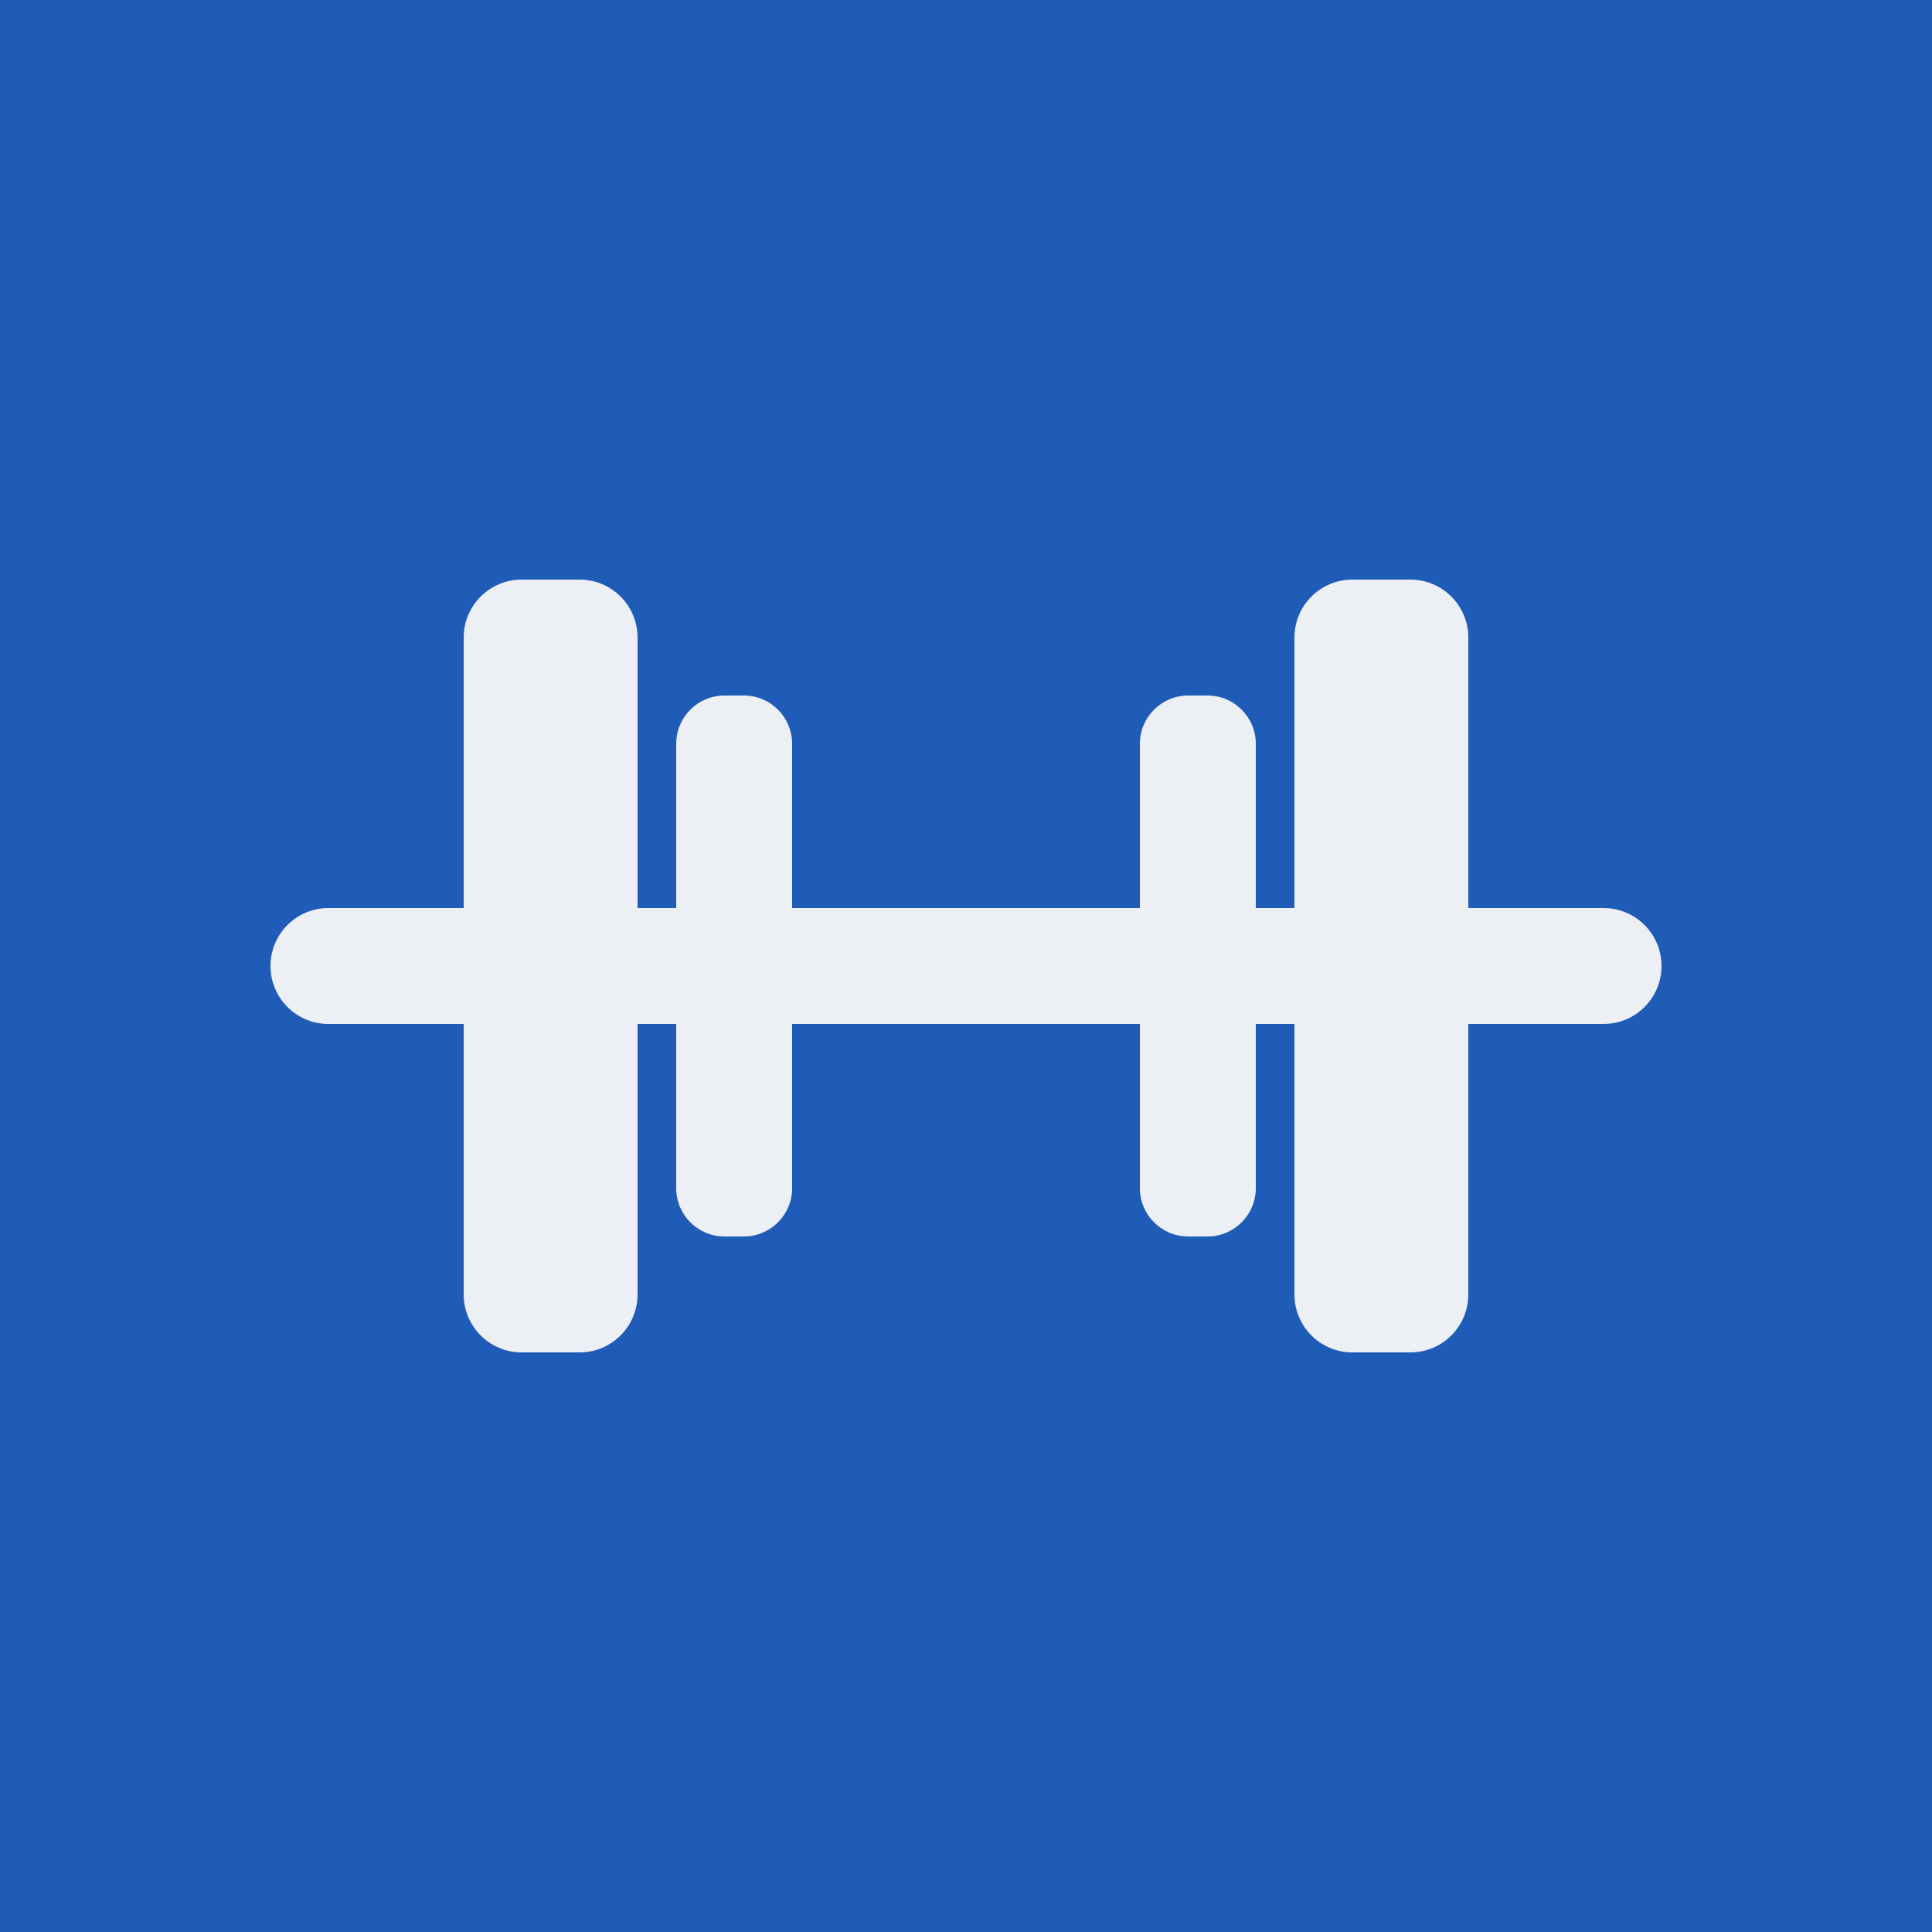
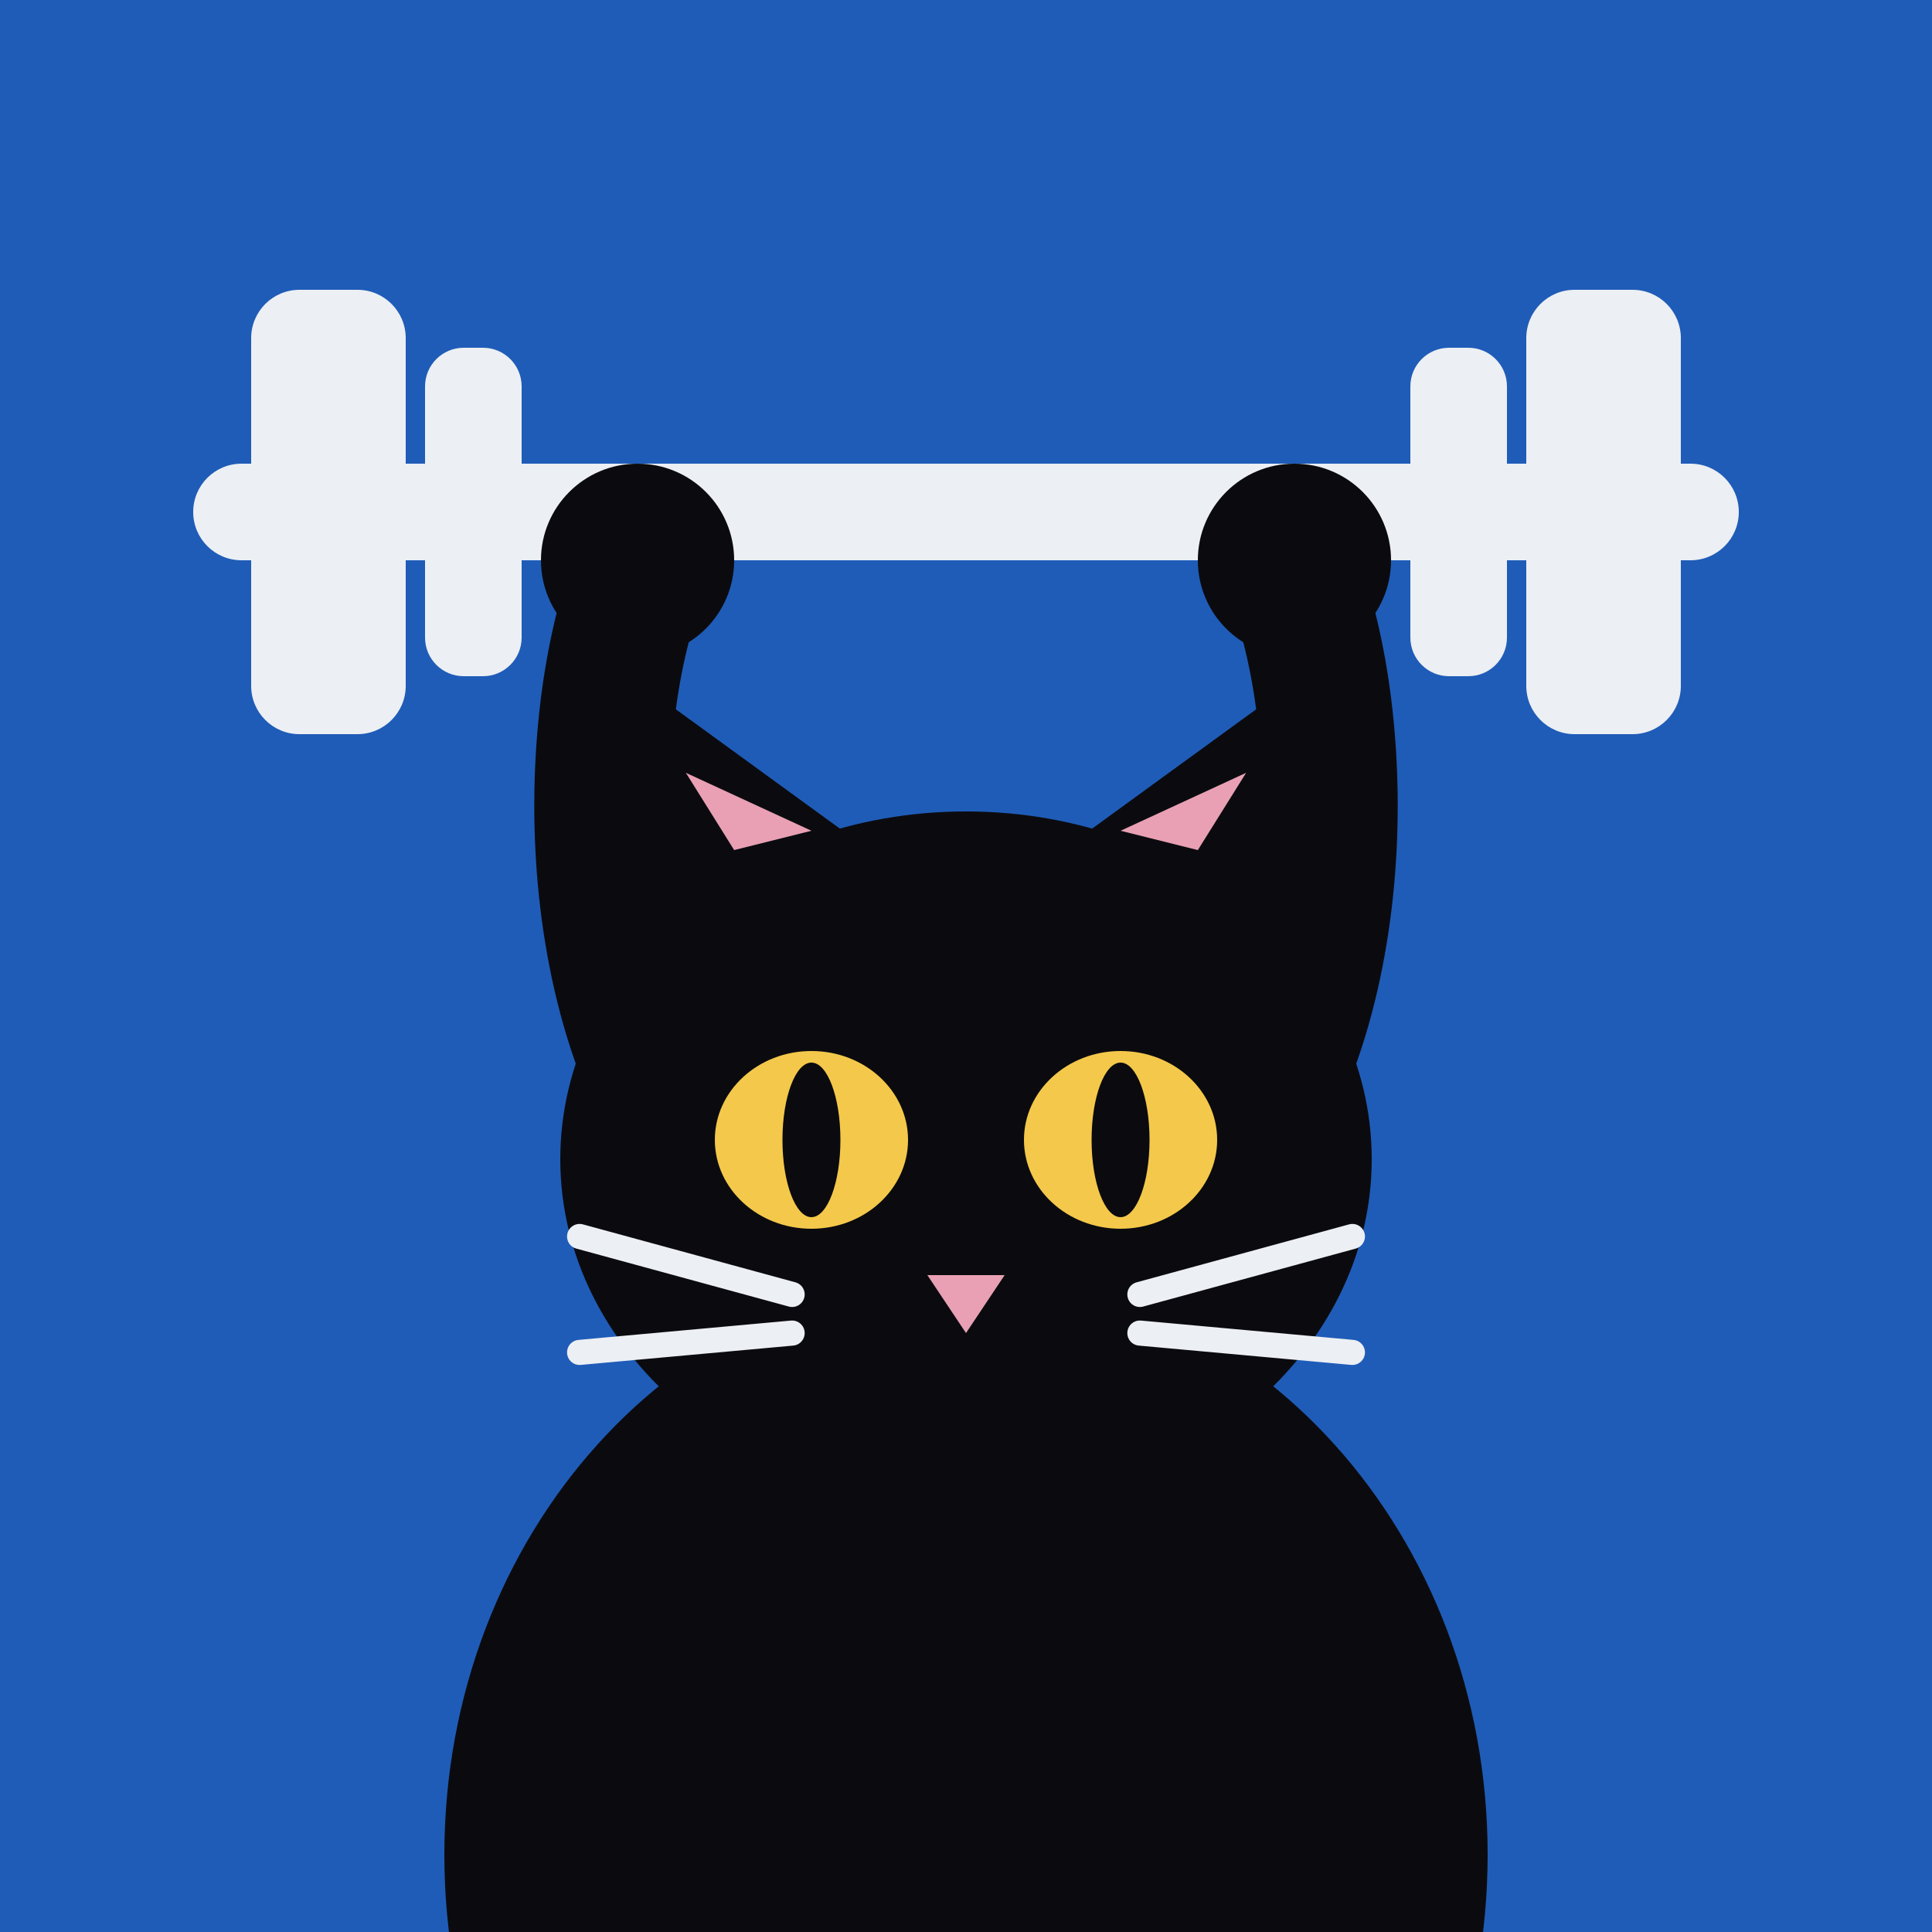
<svg xmlns="http://www.w3.org/2000/svg" viewBox="0 0 100 100">
  <rect width="100" height="100" fill="#1F5CB8" />
-   <rect x="14" y="47" width="72" height="6" rx="3" fill="#ECEFF3" />
-   <rect x="24" y="30" width="9" height="40" rx="3" fill="#ECEFF3" />
-   <rect x="35" y="36" width="6" height="28" rx="2.5" fill="#ECEFF3" />
-   <rect x="67" y="30" width="9" height="40" rx="3" fill="#ECEFF3" />
-   <rect x="59" y="36" width="6" height="28" rx="2.5" fill="#ECEFF3" />
+   <rect x="10" y="24" width="80" height="5" rx="2.5" fill="#ECEFF3" />
+   <rect x="13" y="15" width="8" height="23" rx="2.5" fill="#ECEFF3" />
+   <rect x="22" y="18" width="5" height="17" rx="2" fill="#ECEFF3" />
+   <rect x="79" y="15" width="8" height="23" rx="2.5" fill="#ECEFF3" />
+   <rect x="73" y="18" width="5" height="17" rx="2" fill="#ECEFF3" />
+   <path d="M38 62 C30 54 30 38 33 30" stroke="#0B0B0F" stroke-width="7" fill="none" stroke-linecap="round" />
+   <path d="M62 62 C70 54 70 38 67 30" stroke="#0B0B0F" stroke-width="7" fill="none" stroke-linecap="round" />
+   <circle cx="33" cy="29" r="5" fill="#0B0B0F" />
+   <circle cx="67" cy="29" r="5" fill="#0B0B0F" />
+   <ellipse cx="50" cy="96" rx="27" ry="30" fill="#0B0B0F" />
+   <path d="M30 48 L34 36 L45 44 L55 44 L66 36 L70 48 Z" fill="#0B0B0F" />
+   <path d="M35.5 40 L38 44 L42 43 Z" fill="#E9A0B4" />
+   <path d="M64.5 40 L62 44 L58 43 Z" fill="#E9A0B4" />
+   <ellipse cx="50" cy="60" rx="21" ry="18" fill="#0B0B0F" />
+   <ellipse cx="42" cy="59" rx="5" ry="4.6" fill="#F4C84A" />
+   <ellipse cx="58" cy="59" rx="5" ry="4.6" fill="#F4C84A" />
+   <ellipse cx="42" cy="59" rx="1.5" ry="4" fill="#0B0B0F" />
+   <ellipse cx="58" cy="59" rx="1.5" ry="4" fill="#0B0B0F" />
+   <path d="M48 66 L52 66 L50 69 Z" fill="#E9A0B4" />
+   <path d="M30 64 L41 67 M30 70 L41 69 M70 64 L59 67 M70 70 L59 69" stroke="#ECEFF3" stroke-width="1.3" stroke-linecap="round" />
</svg>
